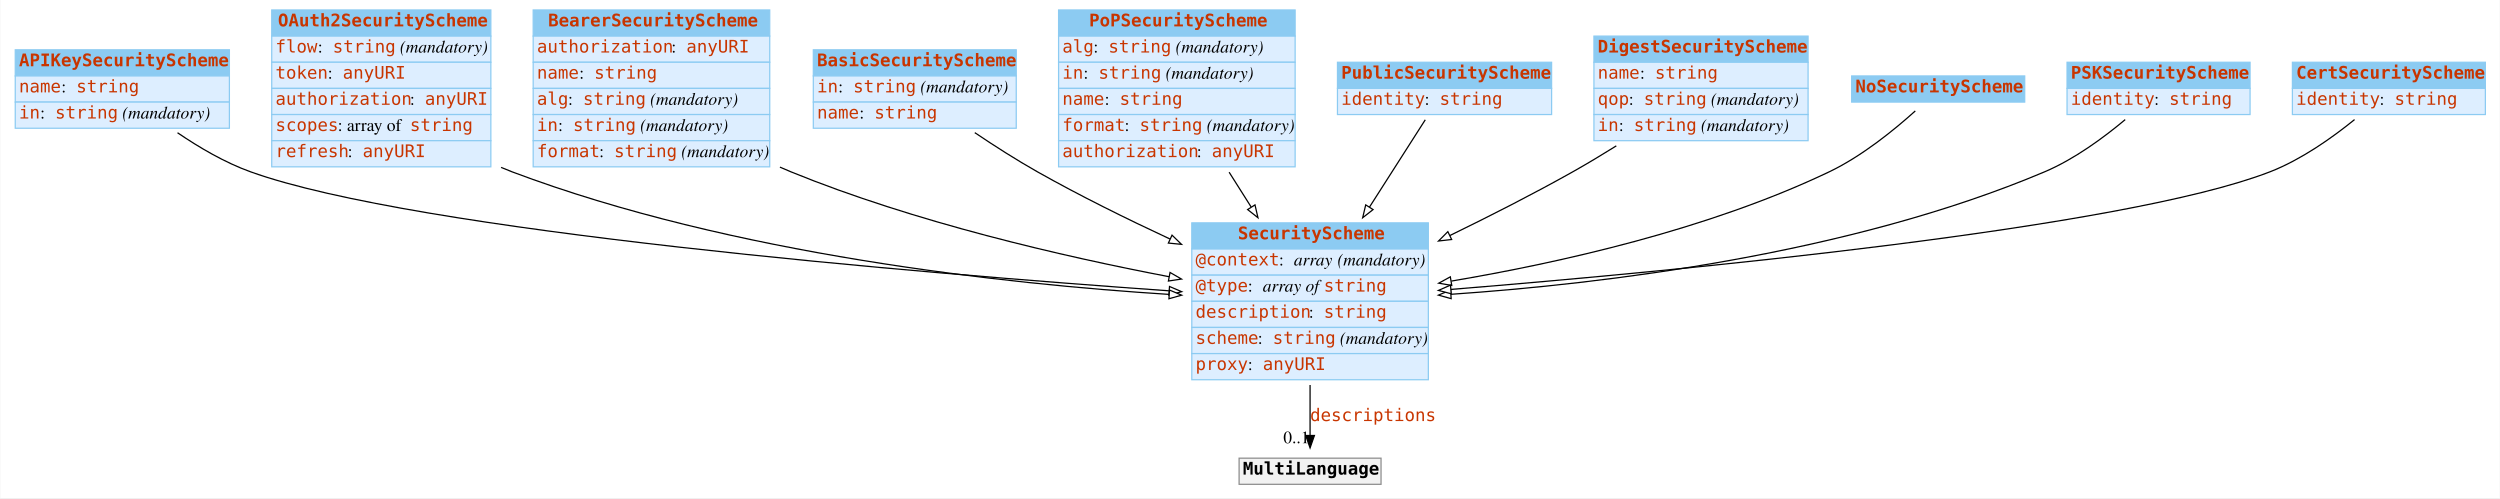
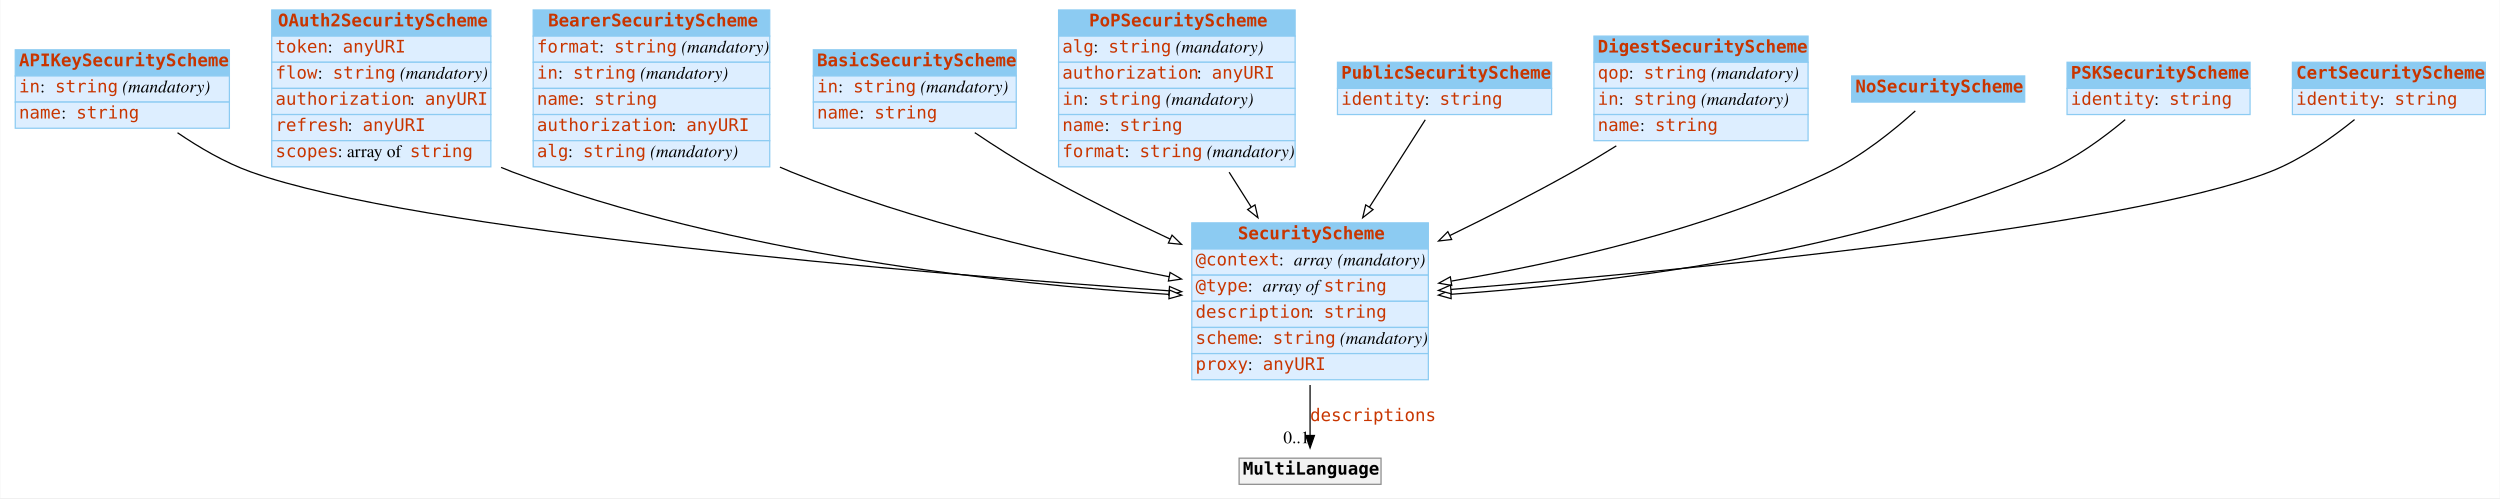
<svg xmlns="http://www.w3.org/2000/svg" width="2008pt" height="400pt" viewBox="0.00 0.00 2007.50 400.00">
  <g id="graph0" class="graph" transform="scale(1 1) rotate(0) translate(4 396)">
    <polygon fill="white" stroke="none" points="-4,4 -4,-396 2003.5,-396 2003.5,4 -4,4" />
    <g id="node1" class="node">
      <polygon fill="#8ccbf2" stroke="none" points="8,-335 8,-356 180,-356 180,-335 8,-335" />
      <polygon fill="none" stroke="#8ccbf2" points="8,-335 8,-356 180,-356 180,-335 8,-335" />
      <text text-anchor="start" x="11" y="-342.8" font-family="mono" font-weight="bold" font-size="14.00" fill="#c83500">APIKeySecurityScheme</text>
      <polygon fill="#ddeeff" stroke="none" points="8,-314 8,-335 180,-335 180,-314 8,-314" />
      <polygon fill="none" stroke="#8ccbf2" points="8,-314 8,-335 180,-335 180,-314 8,-314" />
-       <text text-anchor="start" x="11" y="-321.8" font-family="mono" font-size="14.00" fill="#c83500">name</text>
-       <text text-anchor="start" x="45" y="-321.8" font-family="Times,serif" font-size="14.00"> : </text>
-       <text text-anchor="start" x="57" y="-321.8" font-family="mono" font-size="14.00" fill="#c83500">string</text>
+       <text text-anchor="start" x="11" y="-321.8" font-family="mono" font-size="14.00" fill="#c83500">in</text>
+       <text text-anchor="start" x="28" y="-321.8" font-family="Times,serif" font-size="14.00"> : </text>
+       <text text-anchor="start" x="40" y="-321.8" font-family="mono" font-size="14.00" fill="#c83500">string</text>
+       <text text-anchor="start" x="90" y="-321.8" font-family="Times,serif" font-size="14.00"> </text>
+       <text text-anchor="start" x="94" y="-321.8" font-family="Times,serif" font-style="italic" font-size="14.00">(mandatory)</text>
      <polygon fill="#ddeeff" stroke="none" points="8,-293 8,-314 180,-314 180,-293 8,-293" />
      <polygon fill="none" stroke="#8ccbf2" points="8,-293 8,-314 180,-314 180,-293 8,-293" />
-       <text text-anchor="start" x="11" y="-300.8" font-family="mono" font-size="14.00" fill="#c83500">in</text>
-       <text text-anchor="start" x="28" y="-300.8" font-family="Times,serif" font-size="14.00"> : </text>
-       <text text-anchor="start" x="40" y="-300.8" font-family="mono" font-size="14.00" fill="#c83500">string</text>
-       <text text-anchor="start" x="90" y="-300.8" font-family="Times,serif" font-size="14.00"> </text>
-       <text text-anchor="start" x="94" y="-300.8" font-family="Times,serif" font-style="italic" font-size="14.00">(mandatory)</text>
+       <text text-anchor="start" x="11" y="-300.8" font-family="mono" font-size="14.00" fill="#c83500">name</text>
+       <text text-anchor="start" x="45" y="-300.8" font-family="Times,serif" font-size="14.00"> : </text>
+       <text text-anchor="start" x="57" y="-300.8" font-family="mono" font-size="14.00" fill="#c83500">string</text>
    </g>
    <g id="node3" class="node">
      <polygon fill="#8ccbf2" stroke="none" points="953,-196 953,-217 1143,-217 1143,-196 953,-196" />
      <polygon fill="none" stroke="#8ccbf2" points="953,-196 953,-217 1143,-217 1143,-196 953,-196" />
      <text text-anchor="start" x="990" y="-203.8" font-family="mono" font-weight="bold" font-size="14.00" fill="#c83500">SecurityScheme</text>
      <polygon fill="#ddeeff" stroke="none" points="953,-175 953,-196 1143,-196 1143,-175 953,-175" />
      <polygon fill="none" stroke="#8ccbf2" points="953,-175 953,-196 1143,-196 1143,-175 953,-175" />
      <text text-anchor="start" x="956" y="-182.8" font-family="mono" font-size="14.00" fill="#c83500">@context</text>
      <text text-anchor="start" x="1023" y="-182.8" font-family="Times,serif" font-size="14.00"> : </text>
      <text text-anchor="start" x="1035" y="-182.8" font-family="Times,serif" font-style="italic" font-size="14.00">array</text>
      <text text-anchor="start" x="1066" y="-182.8" font-family="Times,serif" font-size="14.00"> </text>
      <text text-anchor="start" x="1070" y="-182.8" font-family="Times,serif" font-style="italic" font-size="14.00">(mandatory)</text>
      <polygon fill="#ddeeff" stroke="none" points="953,-154 953,-175 1143,-175 1143,-154 953,-154" />
      <polygon fill="none" stroke="#8ccbf2" points="953,-154 953,-175 1143,-175 1143,-154 953,-154" />
      <text text-anchor="start" x="956" y="-161.8" font-family="mono" font-size="14.00" fill="#c83500">@type</text>
      <text text-anchor="start" x="998" y="-161.8" font-family="Times,serif" font-size="14.00"> : </text>
      <text text-anchor="start" x="1010" y="-161.8" font-family="Times,serif" font-style="italic" font-size="14.00">array of </text>
      <text text-anchor="start" x="1059" y="-161.8" font-family="mono" font-size="14.00" fill="#c83500">string</text>
      <polygon fill="#ddeeff" stroke="none" points="953,-133 953,-154 1143,-154 1143,-133 953,-133" />
      <polygon fill="none" stroke="#8ccbf2" points="953,-133 953,-154 1143,-154 1143,-133 953,-133" />
      <text text-anchor="start" x="956" y="-140.8" font-family="mono" font-size="14.00" fill="#c83500">description</text>
      <text text-anchor="start" x="1047" y="-140.8" font-family="Times,serif" font-size="14.00"> : </text>
      <text text-anchor="start" x="1059" y="-140.8" font-family="mono" font-size="14.00" fill="#c83500">string</text>
      <polygon fill="#ddeeff" stroke="none" points="953,-112 953,-133 1143,-133 1143,-112 953,-112" />
      <polygon fill="none" stroke="#8ccbf2" points="953,-112 953,-133 1143,-133 1143,-112 953,-112" />
      <text text-anchor="start" x="956" y="-119.8" font-family="mono" font-size="14.00" fill="#c83500">scheme</text>
      <text text-anchor="start" x="1006" y="-119.8" font-family="Times,serif" font-size="14.00"> : </text>
      <text text-anchor="start" x="1018" y="-119.8" font-family="mono" font-size="14.00" fill="#c83500">string</text>
      <text text-anchor="start" x="1068" y="-119.8" font-family="Times,serif" font-size="14.00"> </text>
      <text text-anchor="start" x="1072" y="-119.8" font-family="Times,serif" font-style="italic" font-size="14.00">(mandatory)</text>
      <polygon fill="#ddeeff" stroke="none" points="953,-91 953,-112 1143,-112 1143,-91 953,-91" />
      <polygon fill="none" stroke="#8ccbf2" points="953,-91 953,-112 1143,-112 1143,-91 953,-91" />
      <text text-anchor="start" x="956" y="-98.8" font-family="mono" font-size="14.00" fill="#c83500">proxy</text>
      <text text-anchor="start" x="998" y="-98.8" font-family="Times,serif" font-size="14.00"> : </text>
      <text text-anchor="start" x="1010" y="-98.8" font-family="mono" font-size="14.00" fill="#c83500">anyURI</text>
    </g>
-     <g id="edge6" class="edge">
+     <g id="edge2" class="edge">
      <path fill="none" stroke="black" d="M138.337,-289.386C155.721,-277.531 176.415,-265.401 197,-258 330.177,-210.116 735.189,-176.53 934.612,-162.427" />
      <polygon fill="white" stroke="black" points="935.095,-165.902 944.825,-161.709 934.604,-158.919 935.095,-165.902" />
    </g>
    <g id="node2" class="node">
      <polygon fill="#8ccbf2" stroke="none" points="214,-367 214,-388 390,-388 390,-367 214,-367" />
      <polygon fill="none" stroke="#8ccbf2" points="214,-367 214,-388 390,-388 390,-367 214,-367" />
      <text text-anchor="start" x="219" y="-374.8" font-family="mono" font-weight="bold" font-size="14.00" fill="#c83500">OAuth2SecurityScheme</text>
      <polygon fill="#ddeeff" stroke="none" points="214,-346 214,-367 390,-367 390,-346 214,-346" />
      <polygon fill="none" stroke="#8ccbf2" points="214,-346 214,-367 390,-367 390,-346 214,-346" />
-       <text text-anchor="start" x="217" y="-353.8" font-family="mono" font-size="14.00" fill="#c83500">flow</text>
-       <text text-anchor="start" x="251" y="-353.8" font-family="Times,serif" font-size="14.00"> : </text>
-       <text text-anchor="start" x="263" y="-353.8" font-family="mono" font-size="14.00" fill="#c83500">string</text>
-       <text text-anchor="start" x="313" y="-353.8" font-family="Times,serif" font-size="14.00"> </text>
-       <text text-anchor="start" x="317" y="-353.8" font-family="Times,serif" font-style="italic" font-size="14.00">(mandatory)</text>
+       <text text-anchor="start" x="217" y="-353.8" font-family="mono" font-size="14.00" fill="#c83500">token</text>
+       <text text-anchor="start" x="259" y="-353.8" font-family="Times,serif" font-size="14.00"> : </text>
+       <text text-anchor="start" x="271" y="-353.8" font-family="mono" font-size="14.00" fill="#c83500">anyURI</text>
      <polygon fill="#ddeeff" stroke="none" points="214,-325 214,-346 390,-346 390,-325 214,-325" />
      <polygon fill="none" stroke="#8ccbf2" points="214,-325 214,-346 390,-346 390,-325 214,-325" />
-       <text text-anchor="start" x="217" y="-332.8" font-family="mono" font-size="14.00" fill="#c83500">token</text>
-       <text text-anchor="start" x="259" y="-332.8" font-family="Times,serif" font-size="14.00"> : </text>
-       <text text-anchor="start" x="271" y="-332.8" font-family="mono" font-size="14.00" fill="#c83500">anyURI</text>
+       <text text-anchor="start" x="217" y="-332.8" font-family="mono" font-size="14.00" fill="#c83500">flow</text>
+       <text text-anchor="start" x="251" y="-332.8" font-family="Times,serif" font-size="14.00"> : </text>
+       <text text-anchor="start" x="263" y="-332.8" font-family="mono" font-size="14.00" fill="#c83500">string</text>
+       <text text-anchor="start" x="313" y="-332.8" font-family="Times,serif" font-size="14.00"> </text>
+       <text text-anchor="start" x="317" y="-332.8" font-family="Times,serif" font-style="italic" font-size="14.00">(mandatory)</text>
      <polygon fill="#ddeeff" stroke="none" points="214,-304 214,-325 390,-325 390,-304 214,-304" />
      <polygon fill="none" stroke="#8ccbf2" points="214,-304 214,-325 390,-325 390,-304 214,-304" />
      <text text-anchor="start" x="217" y="-311.8" font-family="mono" font-size="14.00" fill="#c83500">authorization</text>
      <text text-anchor="start" x="325" y="-311.8" font-family="Times,serif" font-size="14.00"> : </text>
      <text text-anchor="start" x="337" y="-311.8" font-family="mono" font-size="14.00" fill="#c83500">anyURI</text>
      <polygon fill="#ddeeff" stroke="none" points="214,-283 214,-304 390,-304 390,-283 214,-283" />
      <polygon fill="none" stroke="#8ccbf2" points="214,-283 214,-304 390,-304 390,-283 214,-283" />
-       <text text-anchor="start" x="217" y="-290.8" font-family="mono" font-size="14.00" fill="#c83500">scopes</text>
-       <text text-anchor="start" x="267" y="-290.8" font-family="Times,serif" font-size="14.00"> : array of </text>
-       <text text-anchor="start" x="325" y="-290.8" font-family="mono" font-size="14.00" fill="#c83500">string</text>
+       <text text-anchor="start" x="217" y="-290.8" font-family="mono" font-size="14.00" fill="#c83500">refresh</text>
+       <text text-anchor="start" x="275" y="-290.8" font-family="Times,serif" font-size="14.00"> : </text>
+       <text text-anchor="start" x="287" y="-290.8" font-family="mono" font-size="14.00" fill="#c83500">anyURI</text>
      <polygon fill="#ddeeff" stroke="none" points="214,-262 214,-283 390,-283 390,-262 214,-262" />
      <polygon fill="none" stroke="#8ccbf2" points="214,-262 214,-283 390,-283 390,-262 214,-262" />
-       <text text-anchor="start" x="217" y="-269.8" font-family="mono" font-size="14.00" fill="#c83500">refresh</text>
-       <text text-anchor="start" x="275" y="-269.8" font-family="Times,serif" font-size="14.00"> : </text>
-       <text text-anchor="start" x="287" y="-269.8" font-family="mono" font-size="14.00" fill="#c83500">anyURI</text>
-     </g>
-     <g id="edge4" class="edge">
+       <text text-anchor="start" x="217" y="-269.8" font-family="mono" font-size="14.00" fill="#c83500">scopes</text>
+       <text text-anchor="start" x="267" y="-269.8" font-family="Times,serif" font-size="14.00"> : array of </text>
+       <text text-anchor="start" x="325" y="-269.8" font-family="mono" font-size="14.00" fill="#c83500">string</text>
+     </g>
+     <g id="edge9" class="edge">
      <path fill="none" stroke="black" d="M398.227,-261.549C401.151,-260.288 404.078,-259.101 407,-258 583.815,-191.397 803.918,-167.855 934.802,-159.538" />
      <polygon fill="white" stroke="black" points="935.082,-163.027 944.847,-158.918 934.651,-156.041 935.082,-163.027" />
    </g>
    <g id="node12" class="node">
      <polygon fill="#f2f2f2" stroke="none" points="991,-7 991,-28 1105,-28 1105,-7 991,-7" />
      <polygon fill="none" stroke="#8c8c8c" points="991,-7 991,-28 1105,-28 1105,-7 991,-7" />
      <text text-anchor="start" x="994" y="-14.8" font-family="mono" font-weight="bold" font-size="14.00">MultiLanguage</text>
    </g>
    <g id="edge1" class="edge">
      <path fill="none" stroke="black" d="M1048,-86.785C1048,-72.448 1048,-58.063 1048,-46.256" />
      <polygon fill="black" stroke="black" points="1051.5,-46.214 1048,-36.214 1044.5,-46.214 1051.5,-46.214" />
      <text text-anchor="start" x="1048" y="-57.8" font-family="mono" font-size="14.00" fill="#c83500">descriptions</text>
      <text text-anchor="middle" x="1037" y="-40.014" font-family="Times,serif" font-size="14.00">0..1</text>
    </g>
    <g id="node4" class="node">
      <polygon fill="#8ccbf2" stroke="none" points="424,-367 424,-388 614,-388 614,-367 424,-367" />
      <polygon fill="none" stroke="#8ccbf2" points="424,-367 424,-388 614,-388 614,-367 424,-367" />
      <text text-anchor="start" x="436" y="-374.8" font-family="mono" font-weight="bold" font-size="14.00" fill="#c83500">BearerSecurityScheme</text>
      <polygon fill="#ddeeff" stroke="none" points="424,-346 424,-367 614,-367 614,-346 424,-346" />
      <polygon fill="none" stroke="#8ccbf2" points="424,-346 424,-367 614,-367 614,-346 424,-346" />
-       <text text-anchor="start" x="427" y="-353.8" font-family="mono" font-size="14.00" fill="#c83500">authorization</text>
-       <text text-anchor="start" x="535" y="-353.8" font-family="Times,serif" font-size="14.00"> : </text>
-       <text text-anchor="start" x="547" y="-353.8" font-family="mono" font-size="14.00" fill="#c83500">anyURI</text>
+       <text text-anchor="start" x="427" y="-353.8" font-family="mono" font-size="14.00" fill="#c83500">format</text>
+       <text text-anchor="start" x="477" y="-353.8" font-family="Times,serif" font-size="14.00"> : </text>
+       <text text-anchor="start" x="489" y="-353.8" font-family="mono" font-size="14.00" fill="#c83500">string</text>
+       <text text-anchor="start" x="539" y="-353.8" font-family="Times,serif" font-size="14.00"> </text>
+       <text text-anchor="start" x="543" y="-353.8" font-family="Times,serif" font-style="italic" font-size="14.00">(mandatory)</text>
      <polygon fill="#ddeeff" stroke="none" points="424,-325 424,-346 614,-346 614,-325 424,-325" />
      <polygon fill="none" stroke="#8ccbf2" points="424,-325 424,-346 614,-346 614,-325 424,-325" />
-       <text text-anchor="start" x="427" y="-332.8" font-family="mono" font-size="14.00" fill="#c83500">name</text>
-       <text text-anchor="start" x="461" y="-332.8" font-family="Times,serif" font-size="14.00"> : </text>
-       <text text-anchor="start" x="473" y="-332.8" font-family="mono" font-size="14.00" fill="#c83500">string</text>
+       <text text-anchor="start" x="427" y="-332.8" font-family="mono" font-size="14.00" fill="#c83500">in</text>
+       <text text-anchor="start" x="444" y="-332.8" font-family="Times,serif" font-size="14.00"> : </text>
+       <text text-anchor="start" x="456" y="-332.8" font-family="mono" font-size="14.00" fill="#c83500">string</text>
+       <text text-anchor="start" x="506" y="-332.8" font-family="Times,serif" font-size="14.00"> </text>
+       <text text-anchor="start" x="510" y="-332.8" font-family="Times,serif" font-style="italic" font-size="14.00">(mandatory)</text>
      <polygon fill="#ddeeff" stroke="none" points="424,-304 424,-325 614,-325 614,-304 424,-304" />
      <polygon fill="none" stroke="#8ccbf2" points="424,-304 424,-325 614,-325 614,-304 424,-304" />
-       <text text-anchor="start" x="427" y="-311.8" font-family="mono" font-size="14.00" fill="#c83500">alg</text>
-       <text text-anchor="start" x="452" y="-311.8" font-family="Times,serif" font-size="14.00"> : </text>
-       <text text-anchor="start" x="464" y="-311.8" font-family="mono" font-size="14.00" fill="#c83500">string</text>
-       <text text-anchor="start" x="514" y="-311.8" font-family="Times,serif" font-size="14.00"> </text>
-       <text text-anchor="start" x="518" y="-311.8" font-family="Times,serif" font-style="italic" font-size="14.00">(mandatory)</text>
+       <text text-anchor="start" x="427" y="-311.8" font-family="mono" font-size="14.00" fill="#c83500">name</text>
+       <text text-anchor="start" x="461" y="-311.8" font-family="Times,serif" font-size="14.00"> : </text>
+       <text text-anchor="start" x="473" y="-311.8" font-family="mono" font-size="14.00" fill="#c83500">string</text>
      <polygon fill="#ddeeff" stroke="none" points="424,-283 424,-304 614,-304 614,-283 424,-283" />
      <polygon fill="none" stroke="#8ccbf2" points="424,-283 424,-304 614,-304 614,-283 424,-283" />
-       <text text-anchor="start" x="427" y="-290.8" font-family="mono" font-size="14.00" fill="#c83500">in</text>
-       <text text-anchor="start" x="444" y="-290.8" font-family="Times,serif" font-size="14.00"> : </text>
-       <text text-anchor="start" x="456" y="-290.8" font-family="mono" font-size="14.00" fill="#c83500">string</text>
-       <text text-anchor="start" x="506" y="-290.8" font-family="Times,serif" font-size="14.00"> </text>
-       <text text-anchor="start" x="510" y="-290.8" font-family="Times,serif" font-style="italic" font-size="14.00">(mandatory)</text>
+       <text text-anchor="start" x="427" y="-290.8" font-family="mono" font-size="14.00" fill="#c83500">authorization</text>
+       <text text-anchor="start" x="535" y="-290.8" font-family="Times,serif" font-size="14.00"> : </text>
+       <text text-anchor="start" x="547" y="-290.8" font-family="mono" font-size="14.00" fill="#c83500">anyURI</text>
      <polygon fill="#ddeeff" stroke="none" points="424,-262 424,-283 614,-283 614,-262 424,-262" />
      <polygon fill="none" stroke="#8ccbf2" points="424,-262 424,-283 614,-283 614,-262 424,-262" />
-       <text text-anchor="start" x="427" y="-269.8" font-family="mono" font-size="14.00" fill="#c83500">format</text>
-       <text text-anchor="start" x="477" y="-269.8" font-family="Times,serif" font-size="14.00"> : </text>
-       <text text-anchor="start" x="489" y="-269.8" font-family="mono" font-size="14.00" fill="#c83500">string</text>
-       <text text-anchor="start" x="539" y="-269.8" font-family="Times,serif" font-size="14.00"> </text>
-       <text text-anchor="start" x="543" y="-269.8" font-family="Times,serif" font-style="italic" font-size="14.00">(mandatory)</text>
-     </g>
-     <g id="edge3" class="edge">
+       <text text-anchor="start" x="427" y="-269.8" font-family="mono" font-size="14.00" fill="#c83500">alg</text>
+       <text text-anchor="start" x="452" y="-269.8" font-family="Times,serif" font-size="14.00"> : </text>
+       <text text-anchor="start" x="464" y="-269.8" font-family="mono" font-size="14.00" fill="#c83500">string</text>
+       <text text-anchor="start" x="514" y="-269.8" font-family="Times,serif" font-size="14.00"> </text>
+       <text text-anchor="start" x="518" y="-269.8" font-family="Times,serif" font-style="italic" font-size="14.00">(mandatory)</text>
+     </g>
+     <g id="edge10" class="edge">
      <path fill="none" stroke="black" d="M622.189,-261.77C625.134,-260.454 628.074,-259.193 631,-258 730.128,-217.562 849.22,-190.086 934.709,-173.751" />
      <polygon fill="white" stroke="black" points="935.525,-177.159 944.702,-171.863 934.226,-170.281 935.525,-177.159" />
    </g>
    <g id="node5" class="node">
      <polygon fill="#8ccbf2" stroke="none" points="649,-335 649,-356 812,-356 812,-335 649,-335" />
      <polygon fill="none" stroke="#8ccbf2" points="649,-335 649,-356 812,-356 812,-335 649,-335" />
      <text text-anchor="start" x="652" y="-342.8" font-family="mono" font-weight="bold" font-size="14.00" fill="#c83500">BasicSecurityScheme</text>
      <polygon fill="#ddeeff" stroke="none" points="649,-314 649,-335 812,-335 812,-314 649,-314" />
      <polygon fill="none" stroke="#8ccbf2" points="649,-314 649,-335 812,-335 812,-314 649,-314" />
      <text text-anchor="start" x="652" y="-321.8" font-family="mono" font-size="14.00" fill="#c83500">in</text>
      <text text-anchor="start" x="669" y="-321.8" font-family="Times,serif" font-size="14.00"> : </text>
      <text text-anchor="start" x="681" y="-321.8" font-family="mono" font-size="14.00" fill="#c83500">string</text>
      <text text-anchor="start" x="731" y="-321.8" font-family="Times,serif" font-size="14.00"> </text>
      <text text-anchor="start" x="735" y="-321.8" font-family="Times,serif" font-style="italic" font-size="14.00">(mandatory)</text>
      <polygon fill="#ddeeff" stroke="none" points="649,-293 649,-314 812,-314 812,-293 649,-293" />
      <polygon fill="none" stroke="#8ccbf2" points="649,-293 649,-314 812,-314 812,-293 649,-293" />
      <text text-anchor="start" x="652" y="-300.8" font-family="mono" font-size="14.00" fill="#c83500">name</text>
      <text text-anchor="start" x="686" y="-300.8" font-family="Times,serif" font-size="14.00"> : </text>
      <text text-anchor="start" x="698" y="-300.8" font-family="mono" font-size="14.00" fill="#c83500">string</text>
    </g>
-     <g id="edge10" class="edge">
+     <g id="edge5" class="edge">
      <path fill="none" stroke="black" d="M778.696,-289.456C794.44,-278.856 812.18,-267.493 829,-258 862.841,-238.901 900.814,-220.158 935.516,-204.008" />
      <polygon fill="white" stroke="black" points="937.13,-207.118 944.735,-199.742 934.19,-200.765 937.13,-207.118" />
    </g>
    <g id="node6" class="node">
      <polygon fill="#8ccbf2" stroke="none" points="846,-367 846,-388 1036,-388 1036,-367 846,-367" />
      <polygon fill="none" stroke="#8ccbf2" points="846,-367 846,-388 1036,-388 1036,-367 846,-367" />
      <text text-anchor="start" x="870.5" y="-374.8" font-family="mono" font-weight="bold" font-size="14.00" fill="#c83500">PoPSecurityScheme</text>
      <polygon fill="#ddeeff" stroke="none" points="846,-346 846,-367 1036,-367 1036,-346 846,-346" />
      <polygon fill="none" stroke="#8ccbf2" points="846,-346 846,-367 1036,-367 1036,-346 846,-346" />
      <text text-anchor="start" x="849" y="-353.8" font-family="mono" font-size="14.00" fill="#c83500">alg</text>
      <text text-anchor="start" x="874" y="-353.8" font-family="Times,serif" font-size="14.00"> : </text>
      <text text-anchor="start" x="886" y="-353.8" font-family="mono" font-size="14.00" fill="#c83500">string</text>
      <text text-anchor="start" x="936" y="-353.8" font-family="Times,serif" font-size="14.00"> </text>
      <text text-anchor="start" x="940" y="-353.8" font-family="Times,serif" font-style="italic" font-size="14.00">(mandatory)</text>
      <polygon fill="#ddeeff" stroke="none" points="846,-325 846,-346 1036,-346 1036,-325 846,-325" />
      <polygon fill="none" stroke="#8ccbf2" points="846,-325 846,-346 1036,-346 1036,-325 846,-325" />
-       <text text-anchor="start" x="849" y="-332.8" font-family="mono" font-size="14.00" fill="#c83500">in</text>
-       <text text-anchor="start" x="866" y="-332.8" font-family="Times,serif" font-size="14.00"> : </text>
-       <text text-anchor="start" x="878" y="-332.8" font-family="mono" font-size="14.00" fill="#c83500">string</text>
-       <text text-anchor="start" x="928" y="-332.8" font-family="Times,serif" font-size="14.00"> </text>
-       <text text-anchor="start" x="932" y="-332.8" font-family="Times,serif" font-style="italic" font-size="14.00">(mandatory)</text>
+       <text text-anchor="start" x="849" y="-332.8" font-family="mono" font-size="14.00" fill="#c83500">authorization</text>
+       <text text-anchor="start" x="957" y="-332.8" font-family="Times,serif" font-size="14.00"> : </text>
+       <text text-anchor="start" x="969" y="-332.8" font-family="mono" font-size="14.00" fill="#c83500">anyURI</text>
      <polygon fill="#ddeeff" stroke="none" points="846,-304 846,-325 1036,-325 1036,-304 846,-304" />
      <polygon fill="none" stroke="#8ccbf2" points="846,-304 846,-325 1036,-325 1036,-304 846,-304" />
-       <text text-anchor="start" x="849" y="-311.8" font-family="mono" font-size="14.00" fill="#c83500">name</text>
-       <text text-anchor="start" x="883" y="-311.8" font-family="Times,serif" font-size="14.00"> : </text>
-       <text text-anchor="start" x="895" y="-311.8" font-family="mono" font-size="14.00" fill="#c83500">string</text>
+       <text text-anchor="start" x="849" y="-311.8" font-family="mono" font-size="14.00" fill="#c83500">in</text>
+       <text text-anchor="start" x="866" y="-311.8" font-family="Times,serif" font-size="14.00"> : </text>
+       <text text-anchor="start" x="878" y="-311.8" font-family="mono" font-size="14.00" fill="#c83500">string</text>
+       <text text-anchor="start" x="928" y="-311.8" font-family="Times,serif" font-size="14.00"> </text>
+       <text text-anchor="start" x="932" y="-311.8" font-family="Times,serif" font-style="italic" font-size="14.00">(mandatory)</text>
      <polygon fill="#ddeeff" stroke="none" points="846,-283 846,-304 1036,-304 1036,-283 846,-283" />
      <polygon fill="none" stroke="#8ccbf2" points="846,-283 846,-304 1036,-304 1036,-283 846,-283" />
-       <text text-anchor="start" x="849" y="-290.8" font-family="mono" font-size="14.00" fill="#c83500">format</text>
-       <text text-anchor="start" x="899" y="-290.8" font-family="Times,serif" font-size="14.00"> : </text>
-       <text text-anchor="start" x="911" y="-290.8" font-family="mono" font-size="14.00" fill="#c83500">string</text>
-       <text text-anchor="start" x="961" y="-290.8" font-family="Times,serif" font-size="14.00"> </text>
-       <text text-anchor="start" x="965" y="-290.8" font-family="Times,serif" font-style="italic" font-size="14.00">(mandatory)</text>
+       <text text-anchor="start" x="849" y="-290.8" font-family="mono" font-size="14.00" fill="#c83500">name</text>
+       <text text-anchor="start" x="883" y="-290.8" font-family="Times,serif" font-size="14.00"> : </text>
+       <text text-anchor="start" x="895" y="-290.8" font-family="mono" font-size="14.00" fill="#c83500">string</text>
      <polygon fill="#ddeeff" stroke="none" points="846,-262 846,-283 1036,-283 1036,-262 846,-262" />
      <polygon fill="none" stroke="#8ccbf2" points="846,-262 846,-283 1036,-283 1036,-262 846,-262" />
-       <text text-anchor="start" x="849" y="-269.8" font-family="mono" font-size="14.00" fill="#c83500">authorization</text>
-       <text text-anchor="start" x="957" y="-269.8" font-family="Times,serif" font-size="14.00"> : </text>
-       <text text-anchor="start" x="969" y="-269.8" font-family="mono" font-size="14.00" fill="#c83500">anyURI</text>
-     </g>
-     <g id="edge2" class="edge">
+       <text text-anchor="start" x="849" y="-269.8" font-family="mono" font-size="14.00" fill="#c83500">format</text>
+       <text text-anchor="start" x="899" y="-269.8" font-family="Times,serif" font-size="14.00"> : </text>
+       <text text-anchor="start" x="911" y="-269.8" font-family="mono" font-size="14.00" fill="#c83500">string</text>
+       <text text-anchor="start" x="961" y="-269.8" font-family="Times,serif" font-size="14.00"> </text>
+       <text text-anchor="start" x="965" y="-269.8" font-family="Times,serif" font-style="italic" font-size="14.00">(mandatory)</text>
+     </g>
+     <g id="edge4" class="edge">
      <path fill="none" stroke="black" d="M982.982,-257.692C988.81,-248.488 994.828,-238.982 1000.74,-229.638" />
      <polygon fill="white" stroke="black" points="1003.75,-231.438 1006.14,-221.117 997.832,-227.694 1003.75,-231.438" />
    </g>
    <g id="node7" class="node">
      <polygon fill="#8ccbf2" stroke="none" points="1070,-325 1070,-346 1242,-346 1242,-325 1070,-325" />
      <polygon fill="none" stroke="#8ccbf2" points="1070,-325 1070,-346 1242,-346 1242,-325 1070,-325" />
      <text text-anchor="start" x="1073" y="-332.8" font-family="mono" font-weight="bold" font-size="14.00" fill="#c83500">PublicSecurityScheme</text>
      <polygon fill="#ddeeff" stroke="none" points="1070,-304 1070,-325 1242,-325 1242,-304 1070,-304" />
      <polygon fill="none" stroke="#8ccbf2" points="1070,-304 1070,-325 1242,-325 1242,-304 1070,-304" />
      <text text-anchor="start" x="1073" y="-311.8" font-family="mono" font-size="14.00" fill="#c83500">identity</text>
      <text text-anchor="start" x="1140" y="-311.8" font-family="Times,serif" font-size="14.00"> : </text>
      <text text-anchor="start" x="1152" y="-311.8" font-family="mono" font-size="14.00" fill="#c83500">string</text>
    </g>
    <g id="edge11" class="edge">
      <path fill="none" stroke="black" d="M1140.53,-299.786C1128.74,-281.336 1111.83,-254.885 1095.69,-229.628" />
      <polygon fill="white" stroke="black" points="1098.59,-227.662 1090.25,-221.121 1092.69,-231.432 1098.59,-227.662" />
    </g>
    <g id="node8" class="node">
      <polygon fill="#8ccbf2" stroke="none" points="1276,-346 1276,-367 1448,-367 1448,-346 1276,-346" />
      <polygon fill="none" stroke="#8ccbf2" points="1276,-346 1276,-367 1448,-367 1448,-346 1276,-346" />
      <text text-anchor="start" x="1279" y="-353.8" font-family="mono" font-weight="bold" font-size="14.00" fill="#c83500">DigestSecurityScheme</text>
      <polygon fill="#ddeeff" stroke="none" points="1276,-325 1276,-346 1448,-346 1448,-325 1276,-325" />
      <polygon fill="none" stroke="#8ccbf2" points="1276,-325 1276,-346 1448,-346 1448,-325 1276,-325" />
-       <text text-anchor="start" x="1279" y="-332.8" font-family="mono" font-size="14.00" fill="#c83500">name</text>
-       <text text-anchor="start" x="1313" y="-332.8" font-family="Times,serif" font-size="14.00"> : </text>
-       <text text-anchor="start" x="1325" y="-332.8" font-family="mono" font-size="14.00" fill="#c83500">string</text>
+       <text text-anchor="start" x="1279" y="-332.8" font-family="mono" font-size="14.00" fill="#c83500">qop</text>
+       <text text-anchor="start" x="1304" y="-332.8" font-family="Times,serif" font-size="14.00"> : </text>
+       <text text-anchor="start" x="1316" y="-332.8" font-family="mono" font-size="14.00" fill="#c83500">string</text>
+       <text text-anchor="start" x="1366" y="-332.8" font-family="Times,serif" font-size="14.00"> </text>
+       <text text-anchor="start" x="1370" y="-332.8" font-family="Times,serif" font-style="italic" font-size="14.00">(mandatory)</text>
      <polygon fill="#ddeeff" stroke="none" points="1276,-304 1276,-325 1448,-325 1448,-304 1276,-304" />
      <polygon fill="none" stroke="#8ccbf2" points="1276,-304 1276,-325 1448,-325 1448,-304 1276,-304" />
-       <text text-anchor="start" x="1279" y="-311.8" font-family="mono" font-size="14.00" fill="#c83500">qop</text>
-       <text text-anchor="start" x="1304" y="-311.8" font-family="Times,serif" font-size="14.00"> : </text>
-       <text text-anchor="start" x="1316" y="-311.8" font-family="mono" font-size="14.00" fill="#c83500">string</text>
-       <text text-anchor="start" x="1366" y="-311.8" font-family="Times,serif" font-size="14.00"> </text>
-       <text text-anchor="start" x="1370" y="-311.8" font-family="Times,serif" font-style="italic" font-size="14.00">(mandatory)</text>
+       <text text-anchor="start" x="1279" y="-311.8" font-family="mono" font-size="14.00" fill="#c83500">in</text>
+       <text text-anchor="start" x="1296" y="-311.8" font-family="Times,serif" font-size="14.00"> : </text>
+       <text text-anchor="start" x="1308" y="-311.8" font-family="mono" font-size="14.00" fill="#c83500">string</text>
+       <text text-anchor="start" x="1358" y="-311.8" font-family="Times,serif" font-size="14.00"> </text>
+       <text text-anchor="start" x="1362" y="-311.8" font-family="Times,serif" font-style="italic" font-size="14.00">(mandatory)</text>
      <polygon fill="#ddeeff" stroke="none" points="1276,-283 1276,-304 1448,-304 1448,-283 1276,-283" />
      <polygon fill="none" stroke="#8ccbf2" points="1276,-283 1276,-304 1448,-304 1448,-283 1276,-283" />
-       <text text-anchor="start" x="1279" y="-290.8" font-family="mono" font-size="14.00" fill="#c83500">in</text>
-       <text text-anchor="start" x="1296" y="-290.8" font-family="Times,serif" font-size="14.00"> : </text>
-       <text text-anchor="start" x="1308" y="-290.8" font-family="mono" font-size="14.00" fill="#c83500">string</text>
-       <text text-anchor="start" x="1358" y="-290.8" font-family="Times,serif" font-size="14.00"> </text>
-       <text text-anchor="start" x="1362" y="-290.8" font-family="Times,serif" font-style="italic" font-size="14.00">(mandatory)</text>
-     </g>
-     <g id="edge9" class="edge">
+       <text text-anchor="start" x="1279" y="-290.8" font-family="mono" font-size="14.00" fill="#c83500">name</text>
+       <text text-anchor="start" x="1313" y="-290.8" font-family="Times,serif" font-size="14.00"> : </text>
+       <text text-anchor="start" x="1325" y="-290.8" font-family="mono" font-size="14.00" fill="#c83500">string</text>
+     </g>
+     <g id="edge8" class="edge">
      <path fill="none" stroke="black" d="M1293.97,-278.853C1282.44,-271.649 1270.48,-264.451 1259,-258 1227.49,-240.293 1192.5,-222.496 1160.21,-206.796" />
      <polygon fill="white" stroke="black" points="1161.71,-203.632 1151.19,-202.425 1158.66,-209.933 1161.71,-203.632" />
    </g>
    <g id="node9" class="node">
      <polygon fill="#8ccbf2" stroke="none" points="1483,-314 1483,-335 1622,-335 1622,-314 1483,-314" />
      <polygon fill="none" stroke="#8ccbf2" points="1483,-314 1483,-335 1622,-335 1622,-314 1483,-314" />
      <text text-anchor="start" x="1486" y="-321.8" font-family="mono" font-weight="bold" font-size="14.00" fill="#c83500">NoSecurityScheme</text>
    </g>
    <g id="edge7" class="edge">
      <path fill="none" stroke="black" d="M1534.12,-306.909C1517.48,-291.911 1491.35,-270.583 1465,-258 1367.91,-211.628 1247.79,-184.809 1161.45,-170.232" />
      <polygon fill="white" stroke="black" points="1161.8,-166.742 1151.36,-168.558 1160.65,-173.647 1161.8,-166.742" />
    </g>
    <g id="node10" class="node">
      <polygon fill="#8ccbf2" stroke="none" points="1656,-325 1656,-346 1803,-346 1803,-325 1656,-325" />
      <polygon fill="none" stroke="#8ccbf2" points="1656,-325 1656,-346 1803,-346 1803,-325 1656,-325" />
      <text text-anchor="start" x="1659" y="-332.8" font-family="mono" font-weight="bold" font-size="14.00" fill="#c83500">PSKSecurityScheme</text>
      <polygon fill="#ddeeff" stroke="none" points="1656,-304 1656,-325 1803,-325 1803,-304 1656,-304" />
      <polygon fill="none" stroke="#8ccbf2" points="1656,-304 1656,-325 1803,-325 1803,-304 1656,-304" />
      <text text-anchor="start" x="1659" y="-311.8" font-family="mono" font-size="14.00" fill="#c83500">identity</text>
      <text text-anchor="start" x="1726" y="-311.8" font-family="Times,serif" font-size="14.00"> : </text>
      <text text-anchor="start" x="1738" y="-311.8" font-family="mono" font-size="14.00" fill="#c83500">string</text>
    </g>
-     <g id="edge5" class="edge">
+     <g id="edge6" class="edge">
      <path fill="none" stroke="black" d="M1702.72,-299.936C1685.53,-285.531 1661.91,-268.112 1638,-258 1481.05,-191.612 1283.24,-168.012 1161.22,-159.624" />
      <polygon fill="white" stroke="black" points="1161.32,-156.123 1151.11,-158.952 1160.85,-163.107 1161.32,-156.123" />
    </g>
    <g id="node11" class="node">
      <polygon fill="#8ccbf2" stroke="none" points="1837,-325 1837,-346 1992,-346 1992,-325 1837,-325" />
      <polygon fill="none" stroke="#8ccbf2" points="1837,-325 1837,-346 1992,-346 1992,-325 1837,-325" />
      <text text-anchor="start" x="1840" y="-332.8" font-family="mono" font-weight="bold" font-size="14.00" fill="#c83500">CertSecurityScheme</text>
      <polygon fill="#ddeeff" stroke="none" points="1837,-304 1837,-325 1992,-325 1992,-304 1837,-304" />
      <polygon fill="none" stroke="#8ccbf2" points="1837,-304 1837,-325 1992,-325 1992,-304 1837,-304" />
      <text text-anchor="start" x="1840" y="-311.8" font-family="mono" font-size="14.00" fill="#c83500">identity</text>
      <text text-anchor="start" x="1907" y="-311.8" font-family="Times,serif" font-size="14.00"> : </text>
      <text text-anchor="start" x="1919" y="-311.8" font-family="mono" font-size="14.00" fill="#c83500">string</text>
    </g>
-     <g id="edge8" class="edge">
+     <g id="edge3" class="edge">
      <path fill="none" stroke="black" d="M1886.93,-299.949C1868.94,-285.358 1844.09,-267.731 1819,-258 1701.47,-212.417 1345.33,-178.54 1161.1,-163.538" />
      <polygon fill="white" stroke="black" points="1161.36,-160.047 1151.11,-162.729 1160.79,-167.025 1161.36,-160.047" />
    </g>
  </g>
</svg>
